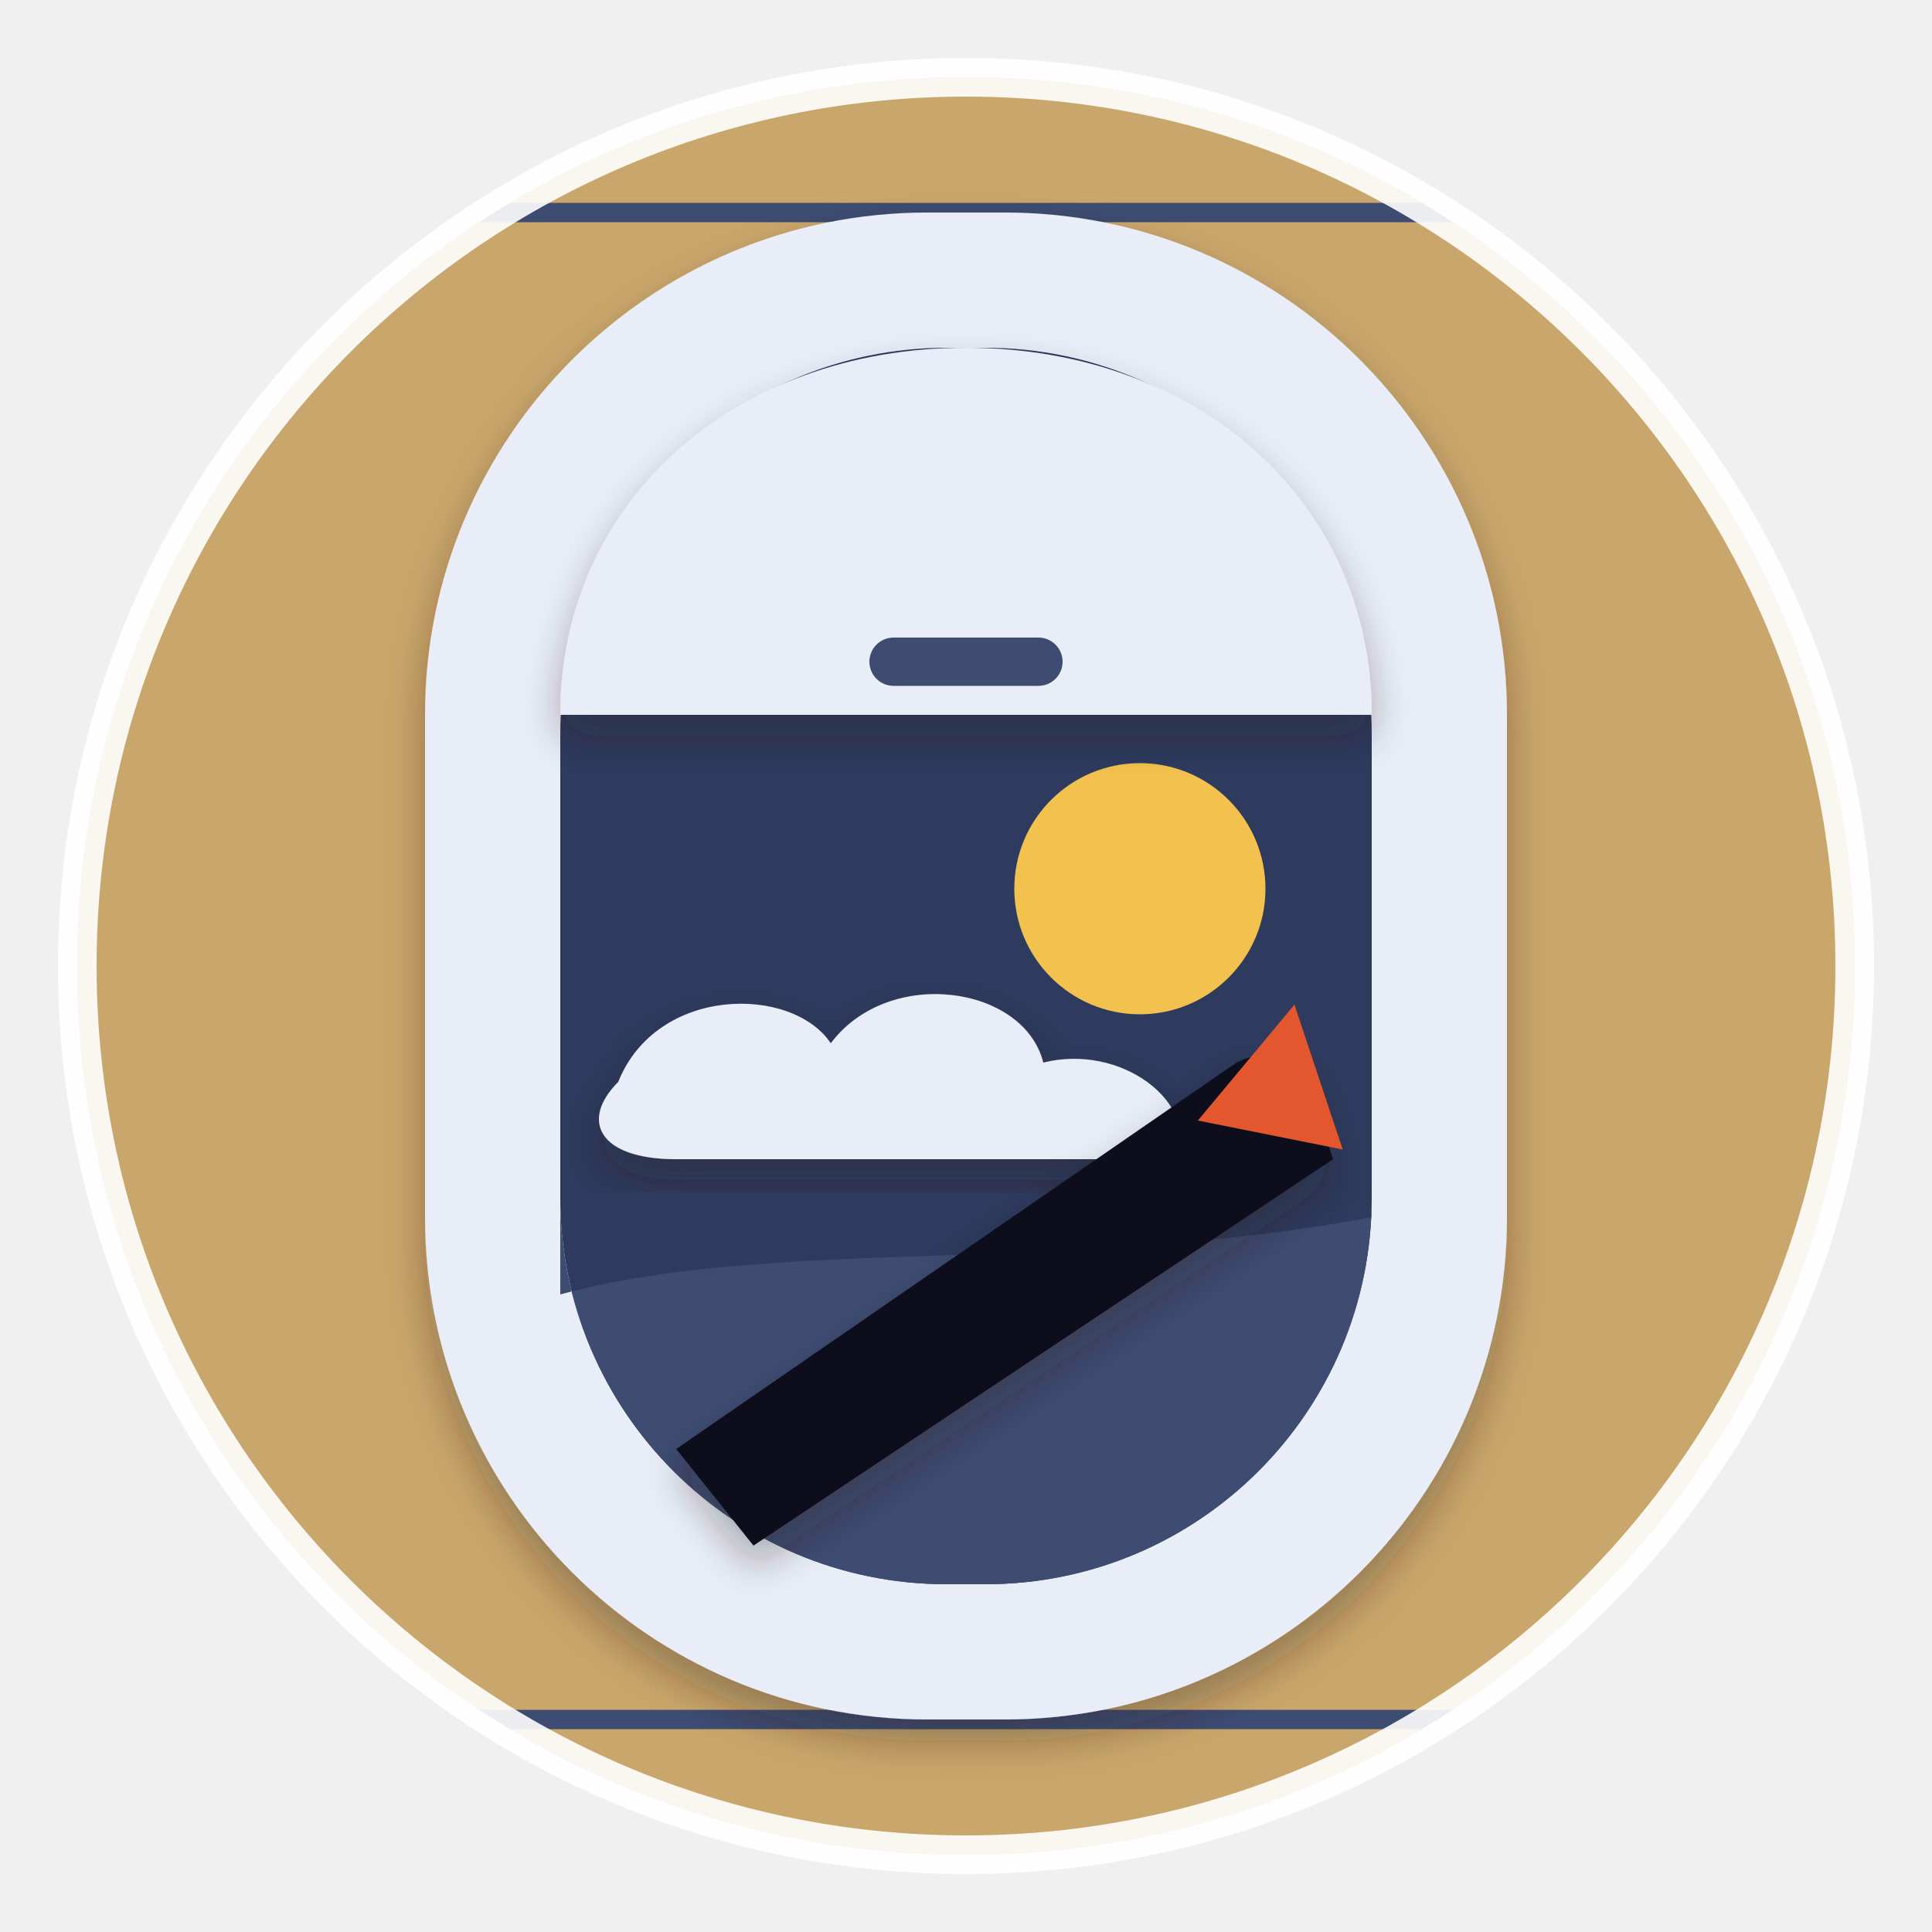
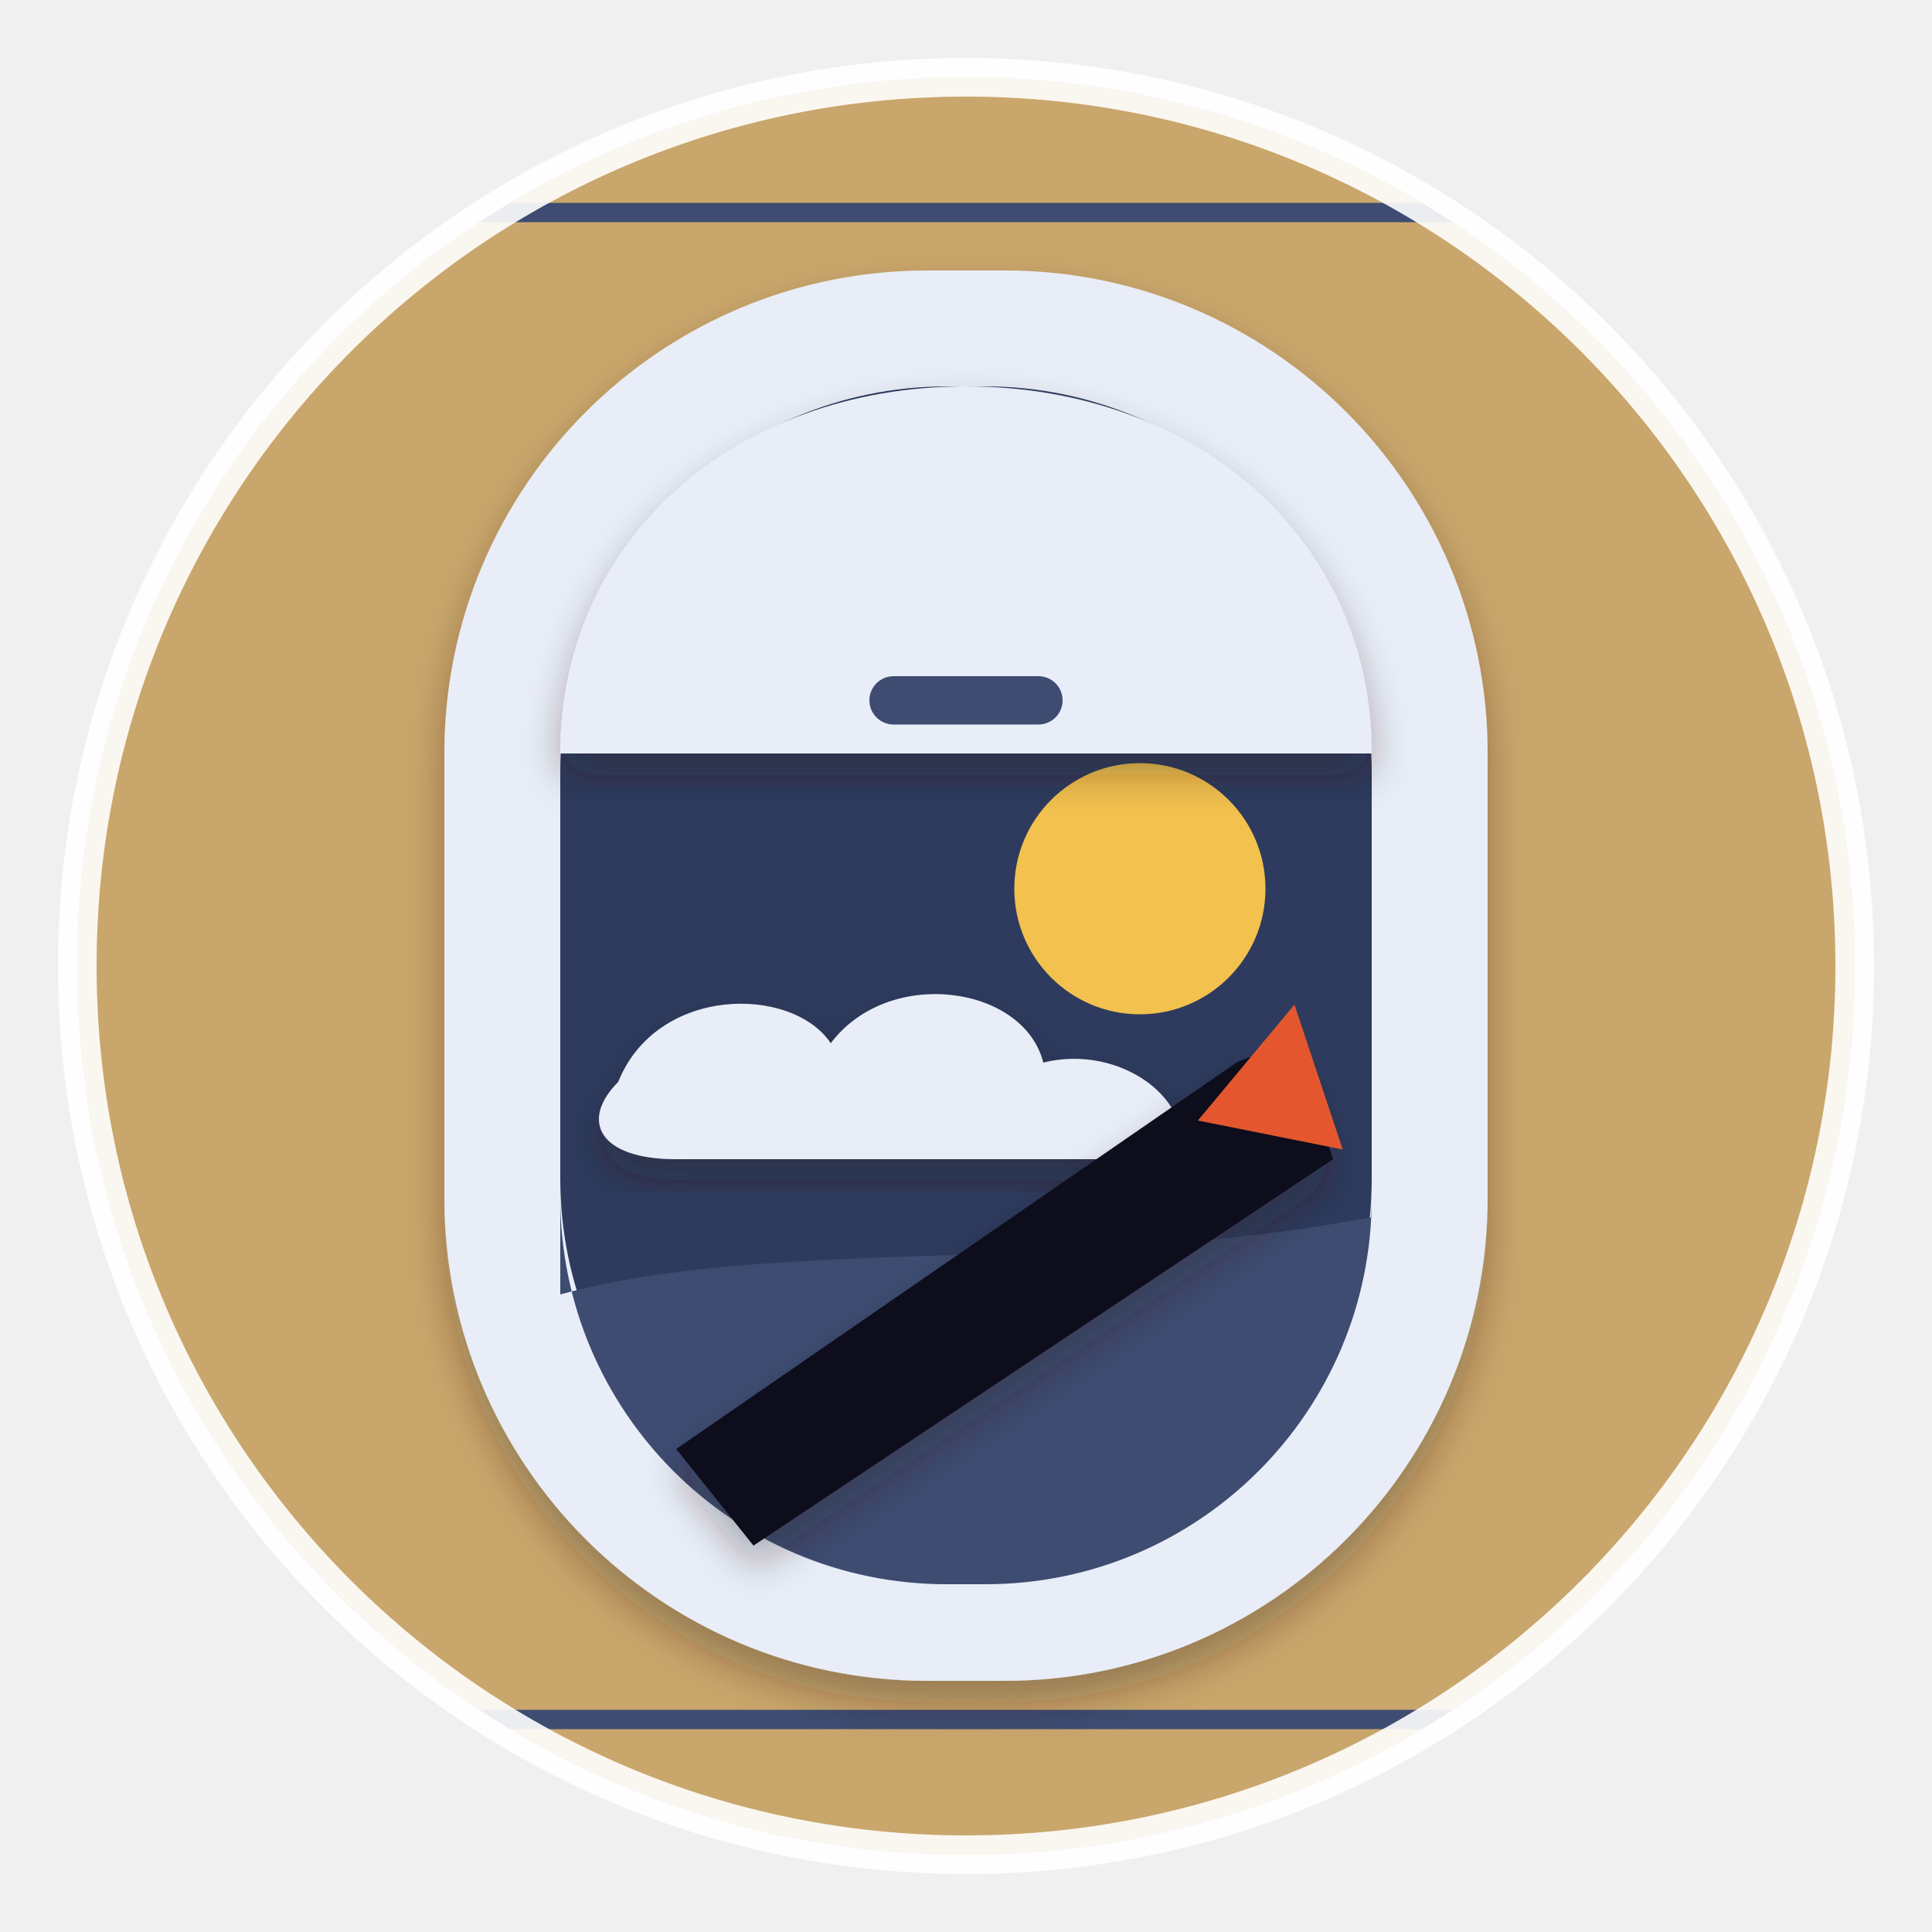
<svg xmlns="http://www.w3.org/2000/svg" viewBox="0 0 200 200" width="200" height="200">
  <defs>
    <clipPath id="clip">
      <circle cx="100" cy="100" r="92" />
    </clipPath>
    <filter id="ps" x="-20%" y="-20%" width="140%" height="140%">
      <feDropShadow dx="0" dy="2.2" stdDeviation="2" flood-color="#2a1f14" flood-opacity=".33" />
    </filter>
    <filter id="psl" filterUnits="userSpaceOnUse" x="-400" y="-400" width="1000" height="1000">
      <feDropShadow dx="0" dy="2.2" stdDeviation="2" flood-color="#2a1f14" flood-opacity=".33" />
    </filter>
  </defs>
  <g clip-path="url(#clip)">
    <rect width="200" height="200" fill="#1F2A44" />
    <path d="M-30 -30 H230 L230 230 L-30 230Z" fill="#C9A66B" />
    <path d="M-30 22 H230 M-30 178 H230" fill="none" stroke="#3E4C72" stroke-width="2" stroke-linecap="round" stroke-linejoin="round" />
-     <path filter="url(#ps)" d="M96 22 H104 A52 52 0 0 1 156 74 V126 A52 52 0 0 1 104 178 H96 A52 52 0 0 1 44 126 V74 A52 52 0 0 1 96 22Z" fill="#E8EDF7" />
-     <path d="M98 36 H102 A40 40 0 0 1 142 76 V124 A40 40 0 0 1 102 164 H98 A40 40 0 0 1 58 124 V76 A40 40 0 0 1 98 36Z" fill="#2E3B5E" />
+     <path filter="url(#ps)" d="M96 28 H104 A50 50 0 0 1 154 78 V124 A50 50 0 0 1 104 174 H96 A50 50 0 0 1 46 124 V78 A50 50 0 0 1 96 28Z" fill="#E8EDF7" />
+     <path d="M98 40 H102 A40 40 0 0 1 142 80 V122 A40 40 0 0 1 102 162 H98 A40 40 0 0 1 58 122 V80 A40 40 0 0 1 98 40Z" fill="#2E3B5E" />
    <circle cx="118" cy="92" r="13" fill="#F2C14E" />
    <path d="M58 134 C80 128 110 132 142 126 V124 A40 40 0 0 1 102 164 H98 A40 40 0 0 1 58 124Z" fill="#3E4C72" />
    <path filter="url(#ps)" d="M64 112 C68 102 82 102 86 108 C92 100 106 102 108 110 C116 108 124 114 122 120 H70 C62 120 60 116 64 112Z" fill="#E8EDF7" />
    <path filter="url(#ps)" d="M70 150 L128 110 C132 108 136 110 136 114 L138 120 L78 160 Z" fill="#0B0F1C" />
    <path d="M124 116 L134 104 L139 119Z" fill="#E4572E" />
-     <path filter="url(#ps)" d="M58 74 C58 52 76 36 100 36 C124 36 142 52 142 74Z" fill="#E8EDF7" />
-     <path d="M92.5 66 H107.5 A2.5 2.5 0 0 1 110 68.5 V68.5 A2.5 2.5 0 0 1 107.5 71 H92.5 A2.5 2.5 0 0 1 90 68.5 V68.5 A2.5 2.5 0 0 1 92.5 66Z" fill="#3E4C72" />
+     <path filter="url(#ps)" d="M58 78 C58 56 76 40 100 40 C124 40 142 56 142 78Z" fill="#E8EDF7" />
+     <path d="M92.5 70 H107.5 A2.5 2.5 0 0 1 110 72.5 V72.5 A2.5 2.5 0 0 1 107.5 75 H92.5 A2.5 2.5 0 0 1 90 72.5 V72.5 A2.5 2.5 0 0 1 92.5 70Z" fill="#3E4C72" />
  </g>
  <circle cx="100" cy="100" r="92" fill="none" stroke="#fff" stroke-width="4" opacity=".9" />
</svg>
